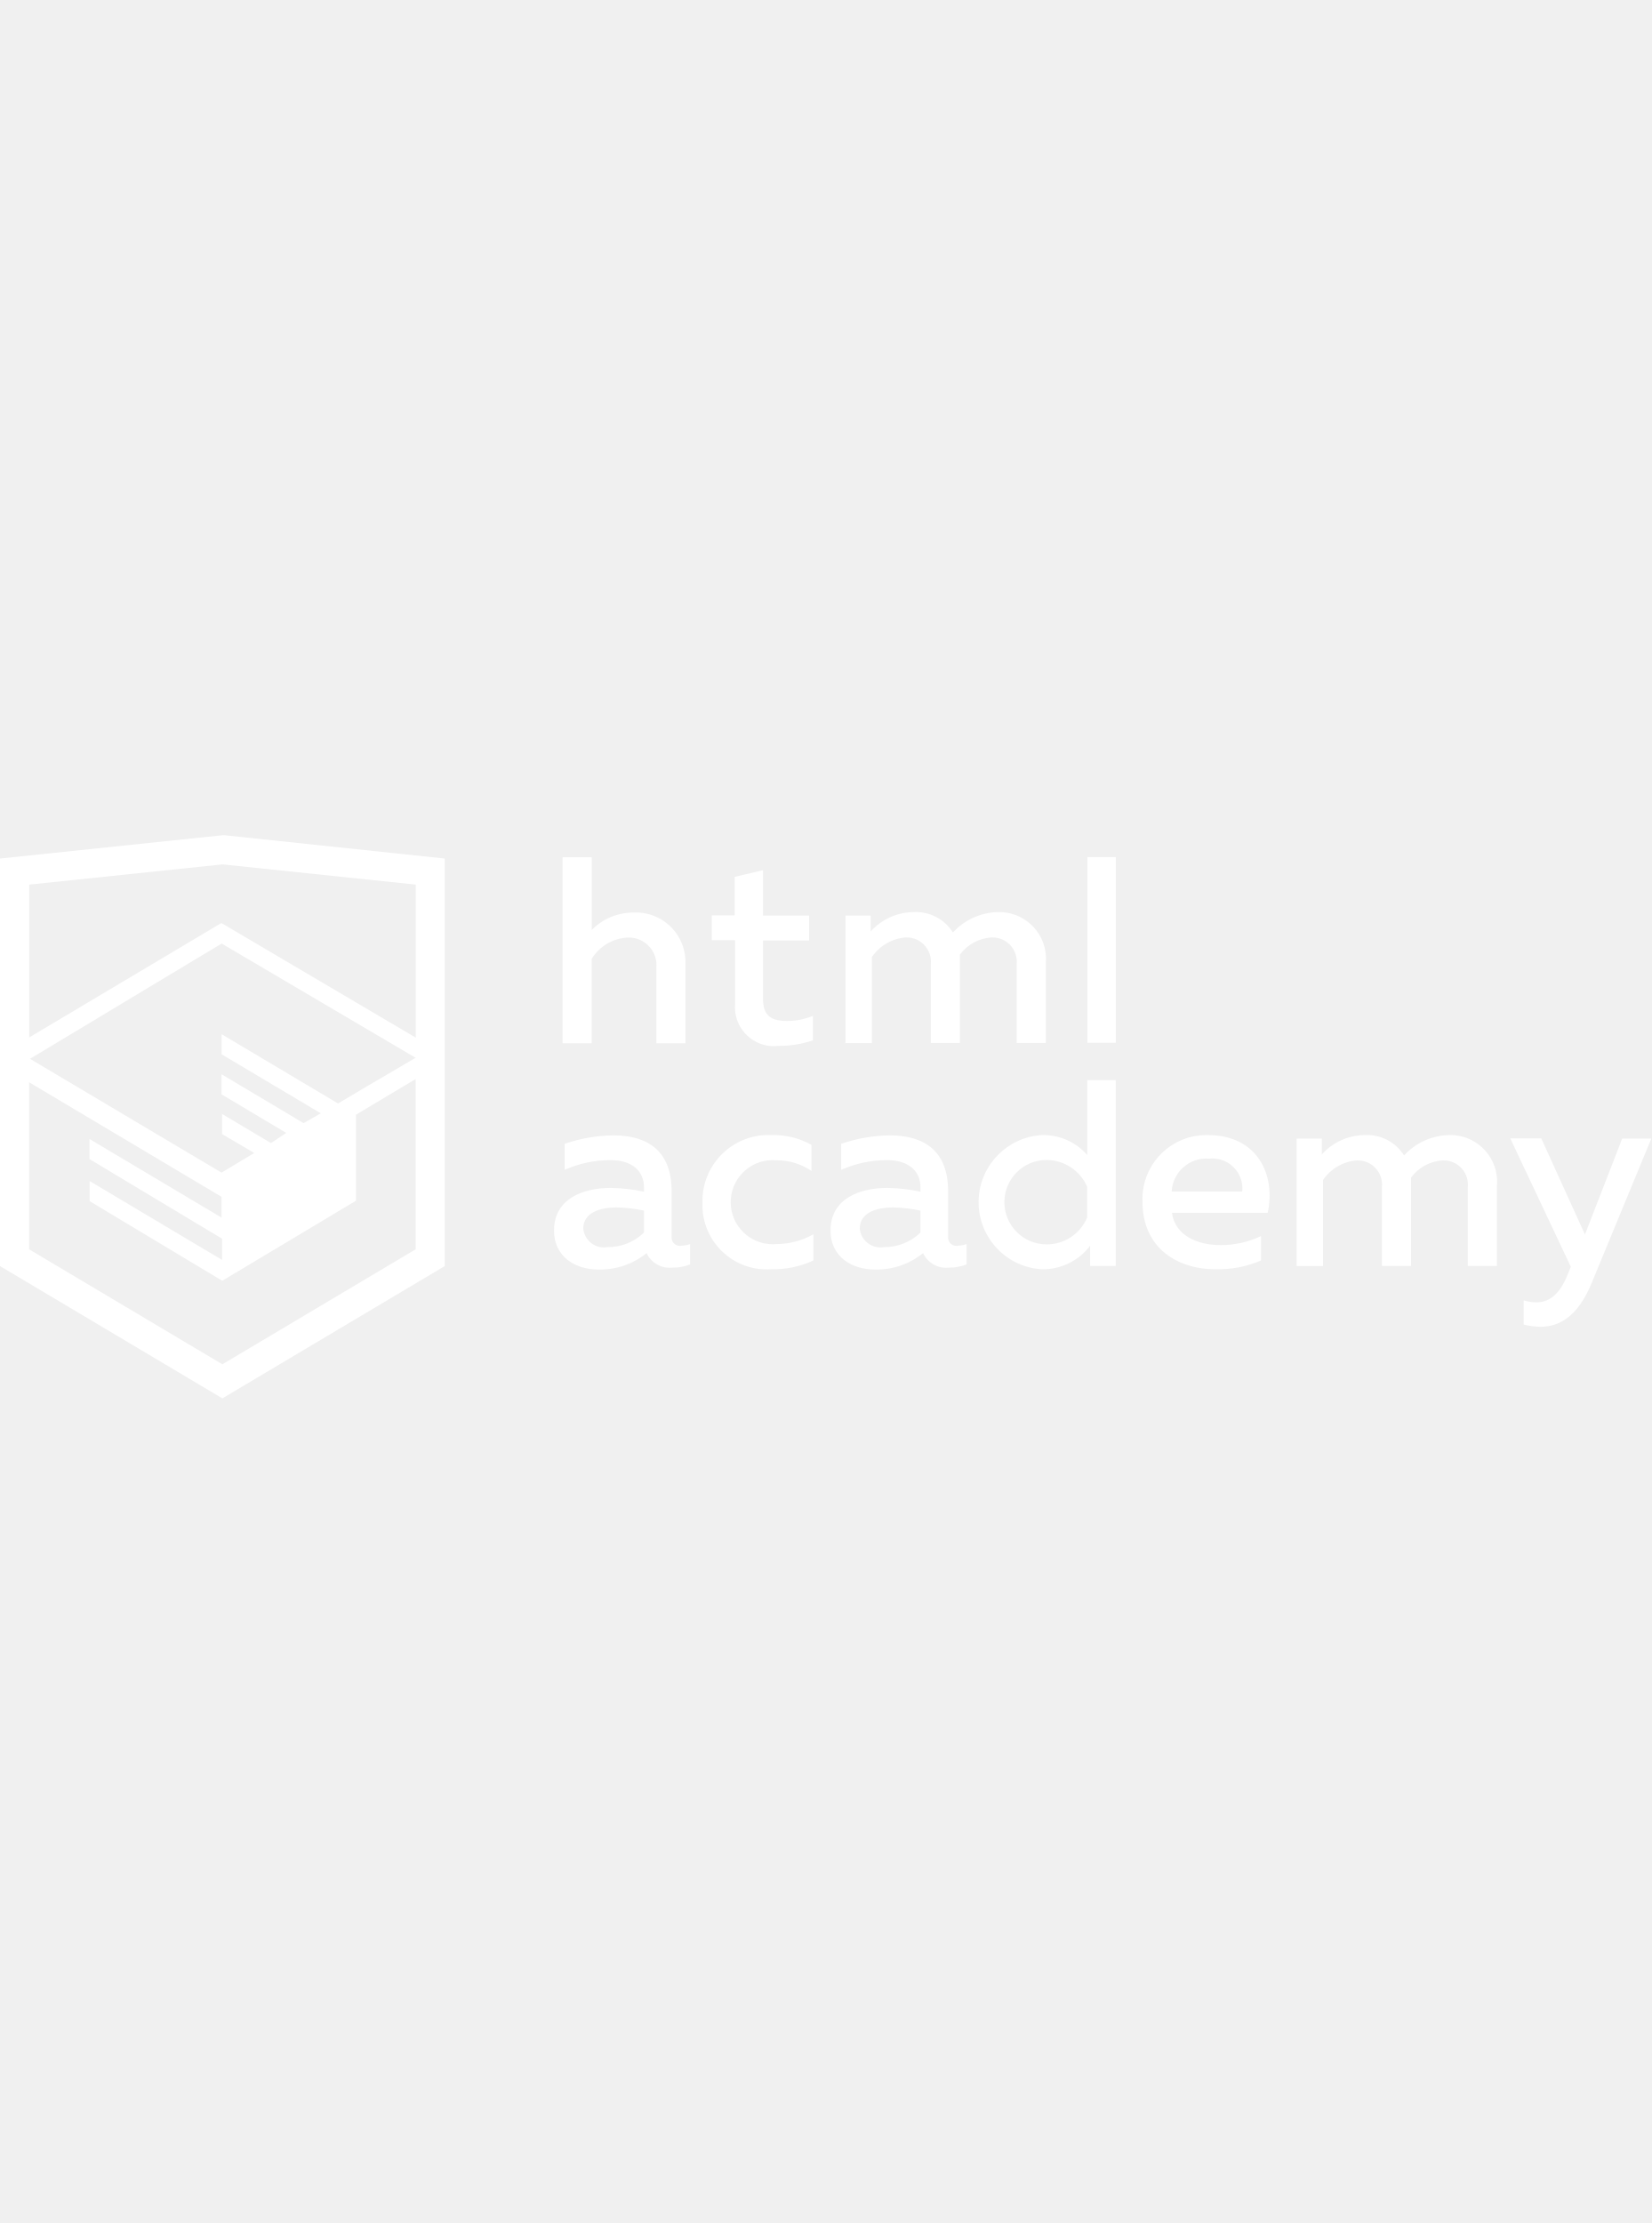
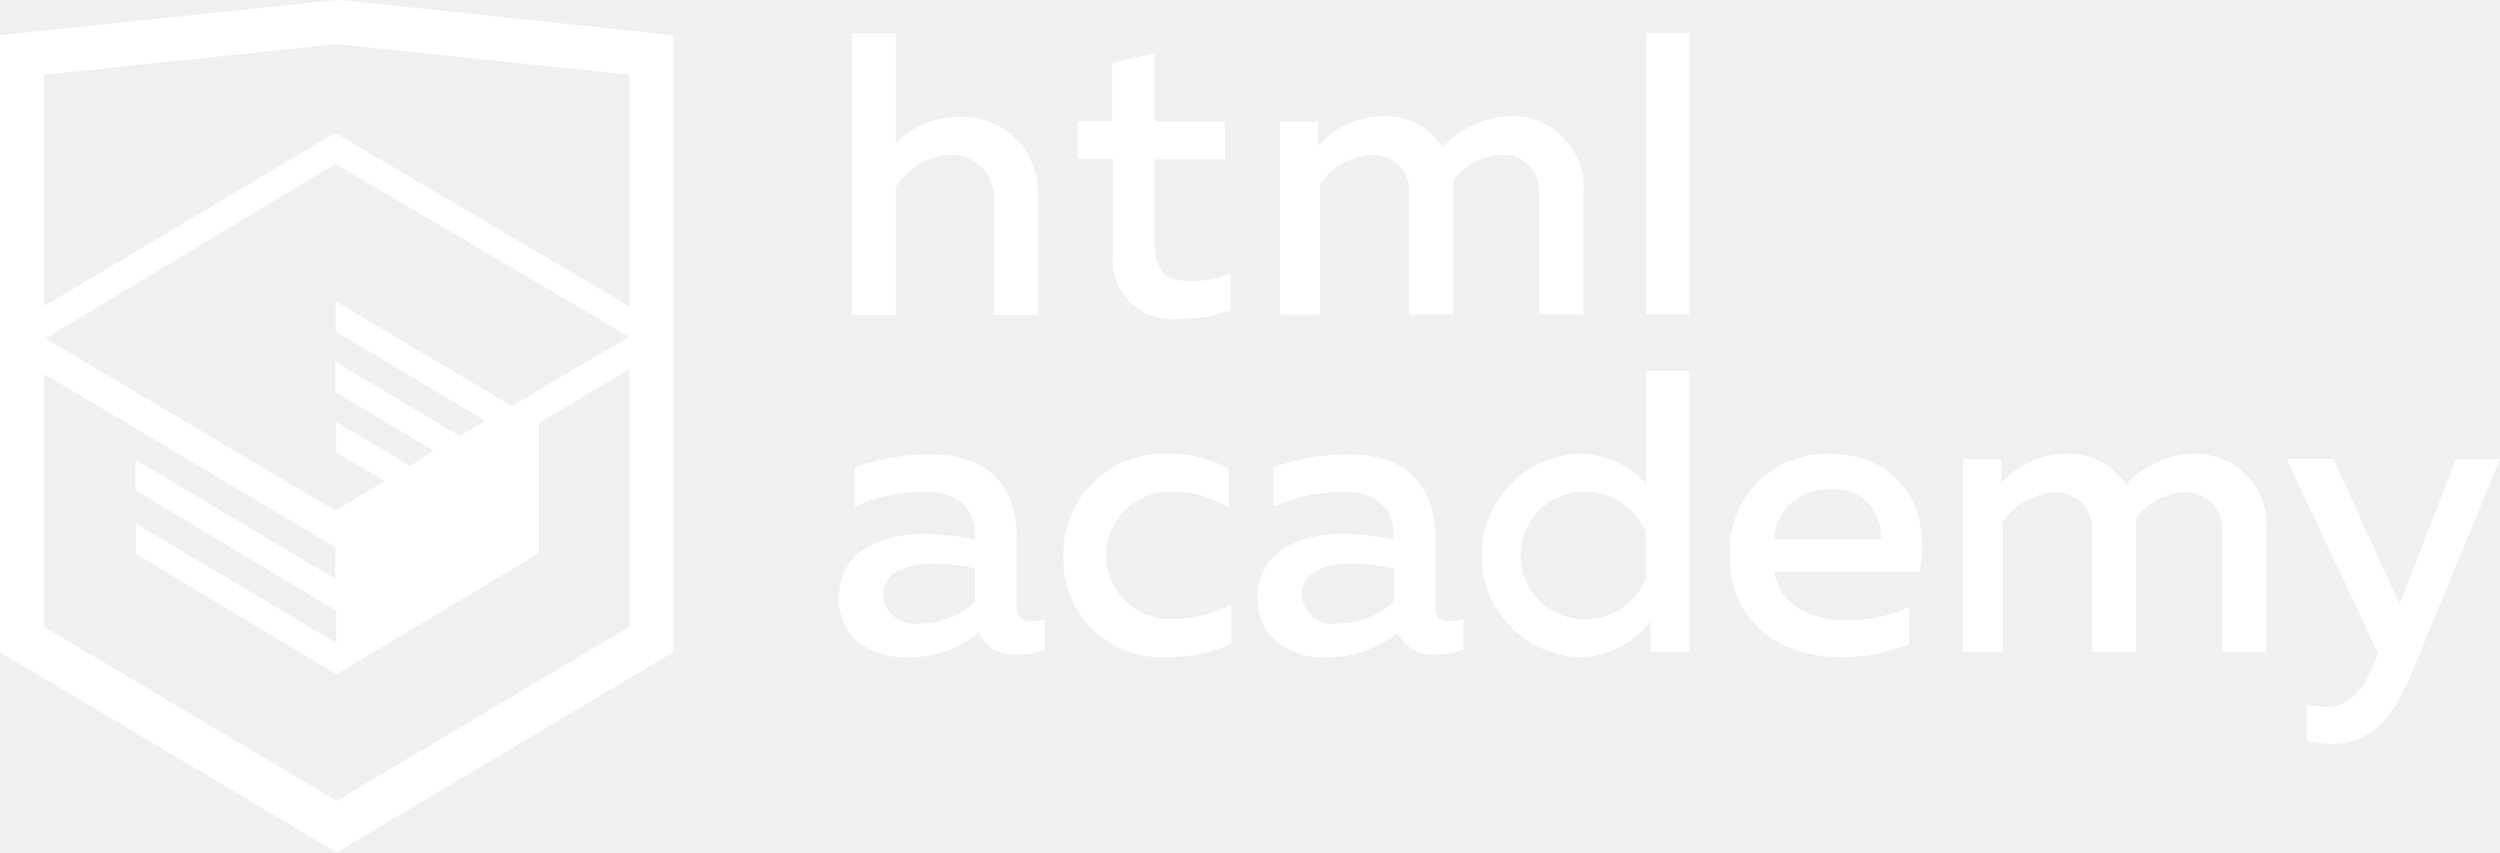
- <svg xmlns="http://www.w3.org/2000/svg" version="1.1" id="Layer_1" x="0px" y="0px" width="625.43px" height="841.89px" viewBox="0 0 625.43 841.89" enable-background="new 0 0 625.43 841.89" xml:space="preserve">
-   <path fill="#FFFFFF" d="M258.175,471.764c1.089-0.048,2.166-0.252,3.197-0.606v7.717c-2.183,0.825-4.501,1.236-6.835,1.213  c-4.057,0.385-7.918-1.822-9.646-5.512c-5.138,4.158-11.581,6.364-18.189,6.228c-8.764,0-16.866-4.795-16.866-14.772  c0-12.346,11.465-16.15,21.496-16.15c4.226,0.062,8.435,0.542,12.567,1.433v-1.709c0-6.008-4.409-10.252-12.677-10.252  c-5.981,0.008-11.895,1.266-17.362,3.693v-9.866c5.946-2.041,12.179-3.12,18.465-3.197c13.669,0,22.047,6.504,22.047,21.11v17.307  c-0.162,1.727,1.107,3.26,2.834,3.422C257.53,471.855,257.857,471.835,258.175,471.764L258.175,471.764z M220.915,465.205  c0.341,4.309,4.111,7.526,8.421,7.184c0.207-0.016,0.414-0.041,0.619-0.074c5.195,0.081,10.21-1.901,13.945-5.512v-8.323  c-3.445-0.731-6.951-1.137-10.472-1.213c-6.063,0.055-12.512,1.929-12.512,7.992L220.915,465.205z M292.459,429.874  c5.201-0.119,10.34,1.156,14.882,3.693v9.866c-3.94-2.654-8.589-4.056-13.339-4.024c-8.767-0.731-16.467,5.784-17.198,14.551  c-0.731,8.767,5.783,16.467,14.55,17.198c0.881,0.073,1.767,0.073,2.647,0c4.923-0.018,9.76-1.289,14.055-3.693v9.921  c-5.008,2.303-10.474,3.434-15.984,3.307c-13.424,0.919-25.051-9.218-25.97-22.641c-0.054-0.793-0.07-1.588-0.046-2.383  c-0.448-13.813,10.387-25.373,24.2-25.821C290.991,429.825,291.726,429.833,292.459,429.874z M362.9,471.764  c1.089-0.048,2.166-0.252,3.197-0.606v7.717c-2.183,0.825-4.501,1.236-6.835,1.213c-4.057,0.385-7.918-1.822-9.646-5.512  c-5.138,4.158-11.581,6.364-18.189,6.228c-8.764,0-16.866-4.795-16.866-14.772c0-12.346,11.465-16.15,21.496-16.15  c4.226,0.062,8.435,0.542,12.567,1.433v-1.709c0-6.008-4.409-10.252-12.677-10.252c-5.981,0.008-11.895,1.266-17.362,3.693v-9.866  c5.946-2.041,12.179-3.12,18.465-3.197c13.669,0,22.047,6.504,22.047,21.11v17.307c-0.162,1.727,1.107,3.26,2.834,3.422  C362.256,471.855,362.583,471.835,362.9,471.764L362.9,471.764z M325.64,465.205c0.341,4.309,4.111,7.526,8.421,7.184  c0.207-0.016,0.414-0.041,0.619-0.074c5.195,0.081,10.21-1.901,13.945-5.512v-8.323c-3.445-0.731-6.951-1.137-10.473-1.213  c-6.118,0.055-12.512,1.929-12.512,7.992L325.64,465.205z M422.594,409.095v70.331h-9.701v-7.662  c-4.354,5.78-11.23,9.105-18.465,8.929c-14.033-0.925-24.66-13.051-23.735-27.084c0.84-12.744,10.991-22.895,23.735-23.735  c6.629-0.223,13.005,2.551,17.362,7.551v-28.331h11.024L422.594,409.095z M396.357,439.3c-8.828,0.018-15.97,7.19-15.951,16.017  c0.018,8.802,7.149,15.933,15.951,15.951c6.709,0.052,12.784-3.955,15.378-10.142v-11.74  C409.054,443.279,403.027,439.325,396.357,439.3z M457.428,429.874c19.181,0,25.795,15.488,22.709,29.433h-36.268  c1.213,8.654,9.646,12.236,18.465,12.236c5.281,0.016,10.498-1.152,15.268-3.417v9.26c-5.464,2.333-11.368,3.461-17.307,3.307  c-14.772,0-27.559-8.433-27.559-25.41c-0.673-13.347,9.601-24.712,22.948-25.385C456.265,429.87,456.847,429.862,457.428,429.874  L457.428,429.874z M457.924,438.804c-7.254-0.558-13.587,4.871-14.144,12.125c-0.009,0.111-0.016,0.221-0.021,0.332h26.733  c0.648-6.237-3.882-11.819-10.119-12.468C459.558,438.708,458.738,438.712,457.924,438.804z M491.106,479.426v-48.229h9.536v6.008  c4.107-4.583,9.942-7.24,16.095-7.331c6.051-0.381,11.826,2.58,15.047,7.717c4.352-4.741,10.434-7.523,16.866-7.717  c9.764-0.381,17.989,7.225,18.37,16.989c0.031,0.805,0.008,1.611-0.07,2.412v30.15h-11.024v-29.819  c0.522-5.057-3.155-9.579-8.211-10.101c-0.44-0.045-0.882-0.059-1.324-0.041c-4.749,0.307-9.122,2.685-11.961,6.504v33.457h-11.024  v-29.819c0.522-5.057-3.155-9.579-8.211-10.101c-0.44-0.045-0.882-0.059-1.324-0.041c-5.168,0.418-9.87,3.154-12.787,7.441v32.575  h-11.024L491.106,479.426z M614.406,431.197h11.024l-22.599,54.733c-5.236,12.567-12.071,16.536-19.402,16.536  c-2.138-0.029-4.265-0.306-6.339-0.827v-9.15c1.59,0.484,3.244,0.726,4.906,0.717c5.236,0,9.15-3.693,11.961-11.024l0.992-2.425  l-22.929-48.615h11.74l16.536,36.378L614.406,431.197z M224.112,324.653v27.559c4.111-4.194,9.725-6.575,15.598-6.614  c10.362-0.621,19.265,7.275,19.886,17.637c0.041,0.679,0.045,1.36,0.011,2.04v29.819h-11.024v-28.441  c0.619-5.751-3.542-10.914-9.292-11.533c-0.575-0.062-1.154-0.076-1.732-0.042c-5.527,0.329-10.546,3.332-13.449,8.047v31.969  h-11.024v-70.441L224.112,324.653L224.112,324.653z M288.986,329.559v17.197h17.473v9.425h-17.473v22.047  c0,6.339,2.921,8.433,9.15,8.433c3.346-0.008,6.659-0.663,9.756-1.929v9.26c-4.17,1.418-8.549,2.126-12.953,2.095  c-8.097,1.002-15.472-4.75-16.474-12.846c-0.124-1.005-0.145-2.019-0.062-3.028v-24.142h-8.818v-9.425h8.654v-14.551  L288.986,329.559z M320.238,394.984v-48.229h9.536v6.008c4.107-4.582,9.942-7.24,16.095-7.331c6.051-0.381,11.826,2.58,15.047,7.717  c4.352-4.741,10.434-7.523,16.866-7.717c9.764-0.381,17.989,7.225,18.37,16.989c0.031,0.805,0.008,1.611-0.07,2.412v30.15h-11.024  v-29.819c0.522-5.057-3.155-9.579-8.211-10.101c-0.44-0.045-0.882-0.059-1.324-0.041c-4.749,0.307-9.122,2.685-11.961,6.504v33.457  h-11.024v-29.819c0.522-5.057-3.155-9.579-8.211-10.101c-0.44-0.045-0.882-0.059-1.324-0.041c-5.169,0.419-9.87,3.154-12.788,7.441  v32.575h-11.024L320.238,394.984z" />
+ <svg xmlns="http://www.w3.org/2000/svg" version="1.1" id="Layer_1" x="0px" y="0px" width="625.43px" height="213.254px" viewBox="0 316.33 625.43 213.254" enable-background="new 0 316.33 625.43 213.254" xml:space="preserve">
+   <path fill="#FFFFFF" d="M258.175,471.764c1.089-0.048,2.166-0.252,3.197-0.606v7.717c-2.183,0.825-4.501,1.236-6.835,1.213  c-4.057,0.385-7.918-1.822-9.646-5.512c-5.138,4.158-11.581,6.364-18.189,6.228c-8.764,0-16.866-4.795-16.866-14.772  c0-12.346,11.465-16.15,21.496-16.15c4.226,0.062,8.435,0.542,12.567,1.433v-1.709c0-6.008-4.409-10.252-12.677-10.252  c-5.981,0.008-11.895,1.266-17.362,3.693v-9.866c5.946-2.041,12.179-3.12,18.465-3.197c13.669,0,22.047,6.504,22.047,21.11v17.307  c-0.162,1.727,1.107,3.26,2.834,3.422C257.53,471.855,257.857,471.835,258.175,471.764L258.175,471.764z M220.915,465.205  c0.341,4.309,4.111,7.526,8.421,7.184c0.207-0.016,0.414-0.041,0.619-0.074c5.195,0.081,10.21-1.901,13.945-5.512v-8.323  c-3.445-0.731-6.951-1.137-10.472-1.213c-6.063,0.055-12.512,1.929-12.512,7.992L220.915,465.205z M292.459,429.874  c5.201-0.119,10.34,1.156,14.882,3.693v9.866c-3.94-2.654-8.589-4.056-13.339-4.024c-8.767-0.731-16.467,5.784-17.198,14.551  s5.783,16.467,14.55,17.198c0.881,0.073,1.767,0.073,2.647,0c4.923-0.018,9.76-1.289,14.055-3.693v9.921  c-5.008,2.303-10.474,3.434-15.984,3.307c-13.424,0.919-25.051-9.218-25.97-22.641c-0.054-0.793-0.07-1.588-0.046-2.383  c-0.448-13.813,10.387-25.373,24.2-25.821C290.991,429.825,291.726,429.833,292.459,429.874z M362.9,471.764  c1.089-0.048,2.166-0.252,3.197-0.606v7.717c-2.183,0.825-4.501,1.236-6.835,1.213c-4.057,0.385-7.918-1.822-9.646-5.512  c-5.138,4.158-11.581,6.364-18.189,6.228c-8.764,0-16.866-4.795-16.866-14.772c0-12.346,11.465-16.15,21.496-16.15  c4.226,0.062,8.435,0.542,12.567,1.433v-1.709c0-6.008-4.409-10.252-12.677-10.252c-5.981,0.008-11.895,1.266-17.362,3.693v-9.866  c5.946-2.041,12.179-3.12,18.465-3.197c13.669,0,22.047,6.504,22.047,21.11v17.307c-0.162,1.727,1.107,3.26,2.834,3.422  C362.256,471.855,362.583,471.835,362.9,471.764L362.9,471.764z M325.64,465.205c0.341,4.309,4.111,7.526,8.421,7.184  c0.207-0.016,0.414-0.041,0.619-0.074c5.195,0.081,10.21-1.901,13.945-5.512v-8.323c-3.445-0.731-6.951-1.137-10.473-1.213  c-6.118,0.055-12.512,1.929-12.512,7.992V465.205z M422.594,409.095v70.331h-9.701v-7.662c-4.354,5.78-11.23,9.105-18.465,8.929  c-14.033-0.925-24.66-13.051-23.735-27.084c0.84-12.744,10.991-22.895,23.735-23.735c6.629-0.223,13.005,2.551,17.362,7.551v-28.331  h11.024L422.594,409.095z M396.357,439.3c-8.828,0.018-15.97,7.19-15.951,16.017c0.018,8.802,7.149,15.933,15.951,15.951  c6.709,0.052,12.784-3.955,15.378-10.142v-11.74C409.054,443.279,403.027,439.325,396.357,439.3z M457.428,429.874  c19.181,0,25.795,15.488,22.709,29.433h-36.268c1.213,8.654,9.646,12.236,18.465,12.236c5.281,0.016,10.498-1.152,15.268-3.417v9.26  c-5.464,2.333-11.368,3.461-17.307,3.307c-14.772,0-27.559-8.433-27.559-25.41c-0.673-13.347,9.601-24.712,22.948-25.385  C456.265,429.87,456.847,429.862,457.428,429.874L457.428,429.874z M457.924,438.804c-7.254-0.558-13.587,4.871-14.144,12.125  c-0.009,0.111-0.016,0.221-0.021,0.332h26.733c0.648-6.237-3.882-11.819-10.119-12.468  C459.558,438.708,458.738,438.712,457.924,438.804z M491.106,479.426v-48.229h9.536v6.008c4.107-4.583,9.942-7.24,16.095-7.331  c6.051-0.381,11.826,2.58,15.047,7.717c4.352-4.741,10.434-7.523,16.866-7.717c9.764-0.381,17.989,7.225,18.37,16.989  c0.031,0.805,0.008,1.611-0.07,2.412v30.15h-11.024v-29.819c0.522-5.057-3.155-9.579-8.211-10.101  c-0.44-0.045-0.882-0.059-1.324-0.041c-4.749,0.307-9.122,2.685-11.961,6.504v33.457h-11.024v-29.819  c0.522-5.057-3.155-9.579-8.211-10.101c-0.44-0.045-0.882-0.059-1.324-0.041c-5.168,0.418-9.87,3.154-12.787,7.441v32.575H490.06  L491.106,479.426z M614.406,431.197h11.024l-22.599,54.733c-5.236,12.567-12.071,16.536-19.402,16.536  c-2.138-0.029-4.265-0.306-6.339-0.827v-9.15c1.59,0.484,3.244,0.726,4.906,0.717c5.236,0,9.15-3.693,11.961-11.024l0.992-2.425  l-22.929-48.615h11.74l16.536,36.378L614.406,431.197z M224.112,324.653v27.559c4.111-4.194,9.725-6.575,15.598-6.614  c10.362-0.621,19.265,7.275,19.886,17.637c0.041,0.679,0.045,1.36,0.011,2.04v29.819h-11.024v-28.441  c0.619-5.751-3.542-10.914-9.292-11.533c-0.575-0.062-1.154-0.076-1.732-0.042c-5.527,0.329-10.546,3.332-13.449,8.047v31.969  h-11.024v-70.441L224.112,324.653L224.112,324.653z M288.986,329.559v17.197h17.473v9.425h-17.473v22.047  c0,6.339,2.921,8.433,9.15,8.433c3.346-0.008,6.659-0.663,9.756-1.929v9.26c-4.17,1.418-8.549,2.126-12.953,2.095  c-8.097,1.002-15.472-4.75-16.474-12.846c-0.124-1.005-0.145-2.019-0.062-3.028v-24.142h-8.818v-9.425h8.654v-14.551  L288.986,329.559z M320.238,394.984v-48.229h9.536v6.008c4.107-4.582,9.942-7.24,16.095-7.331c6.051-0.381,11.826,2.58,15.047,7.717  c4.352-4.741,10.434-7.523,16.866-7.717c9.764-0.381,17.989,7.225,18.37,16.989c0.031,0.805,0.008,1.611-0.07,2.412v30.15h-11.024  v-29.819c0.522-5.057-3.155-9.579-8.211-10.101c-0.44-0.045-0.882-0.059-1.324-0.041c-4.749,0.307-9.122,2.685-11.961,6.504v33.457  h-11.024v-29.819c0.522-5.057-3.155-9.579-8.211-10.101c-0.44-0.045-0.882-0.059-1.324-0.041c-5.169,0.419-9.87,3.154-12.788,7.441  v32.575h-11.024L320.238,394.984z" />
  <path fill="#FFFFFF" d="M411.846,324.598h10.748v70.331h-10.748V324.598z" />
-   <path fill="#FFFFFF" d="M85.103,316.33h-0.882L0,325.149v154.332l84.221,50.103l84.221-50.103V325.149L85.103,316.33z   M157.418,473.142l-73.197,43.544l-73.197-43.544v-63.276l72.867,43.378v7.882l-49.993-29.764v7.606l50.213,30.15v8.047  l-50.158-29.874v7.606l50.213,30.15l50.654-30.315v-32.575l22.599-13.504v64.323L157.418,473.142z M157.418,400.606L137.3,412.402  l-9.26,5.512l-44.095-26.236v7.606l37.701,22.433h-0.331l-0.827,0.496l-5.512,3.142l-31.087-18.52v7.606l24.528,14.606l-5.787,3.858  l-18.52-11.024v7.606l12.181,7.165l-12.402,7.441l-72.536-43.103l72.591-43.654L157.418,400.606z M157.418,392.945l-73.583-43.378  L11.079,392.89v-57.874l73.197-7.662l73.197,7.662v57.93H157.418z" />
+   <path fill="#FFFFFF" d="M85.103,316.33h-0.882L0,325.149v154.332l84.221,50.103l84.221-50.103V325.149L85.103,316.33z   M157.418,473.142l-73.197,43.544l-73.197-43.544v-63.276l72.867,43.378v7.882l-49.993-29.764v7.606l50.213,30.15v8.047  l-50.158-29.874v7.606l50.213,30.15l50.654-30.315v-32.575l22.599-13.504v64.323L157.418,473.142z M157.418,400.606L137.3,412.402  l-9.26,5.512l-44.095-26.236v7.606l37.701,22.433h-0.331l-0.827,0.496l-5.512,3.142l-31.087-18.52v7.606l24.528,14.606l-5.787,3.858  l-18.52-11.024v7.606l12.181,7.165l-12.402,7.441L11.353,400.99l72.591-43.654L157.418,400.606z M157.418,392.945l-73.583-43.378  L11.079,392.89v-57.874l73.197-7.662l73.197,7.662v57.93h-0.055V392.945z" />
</svg>
